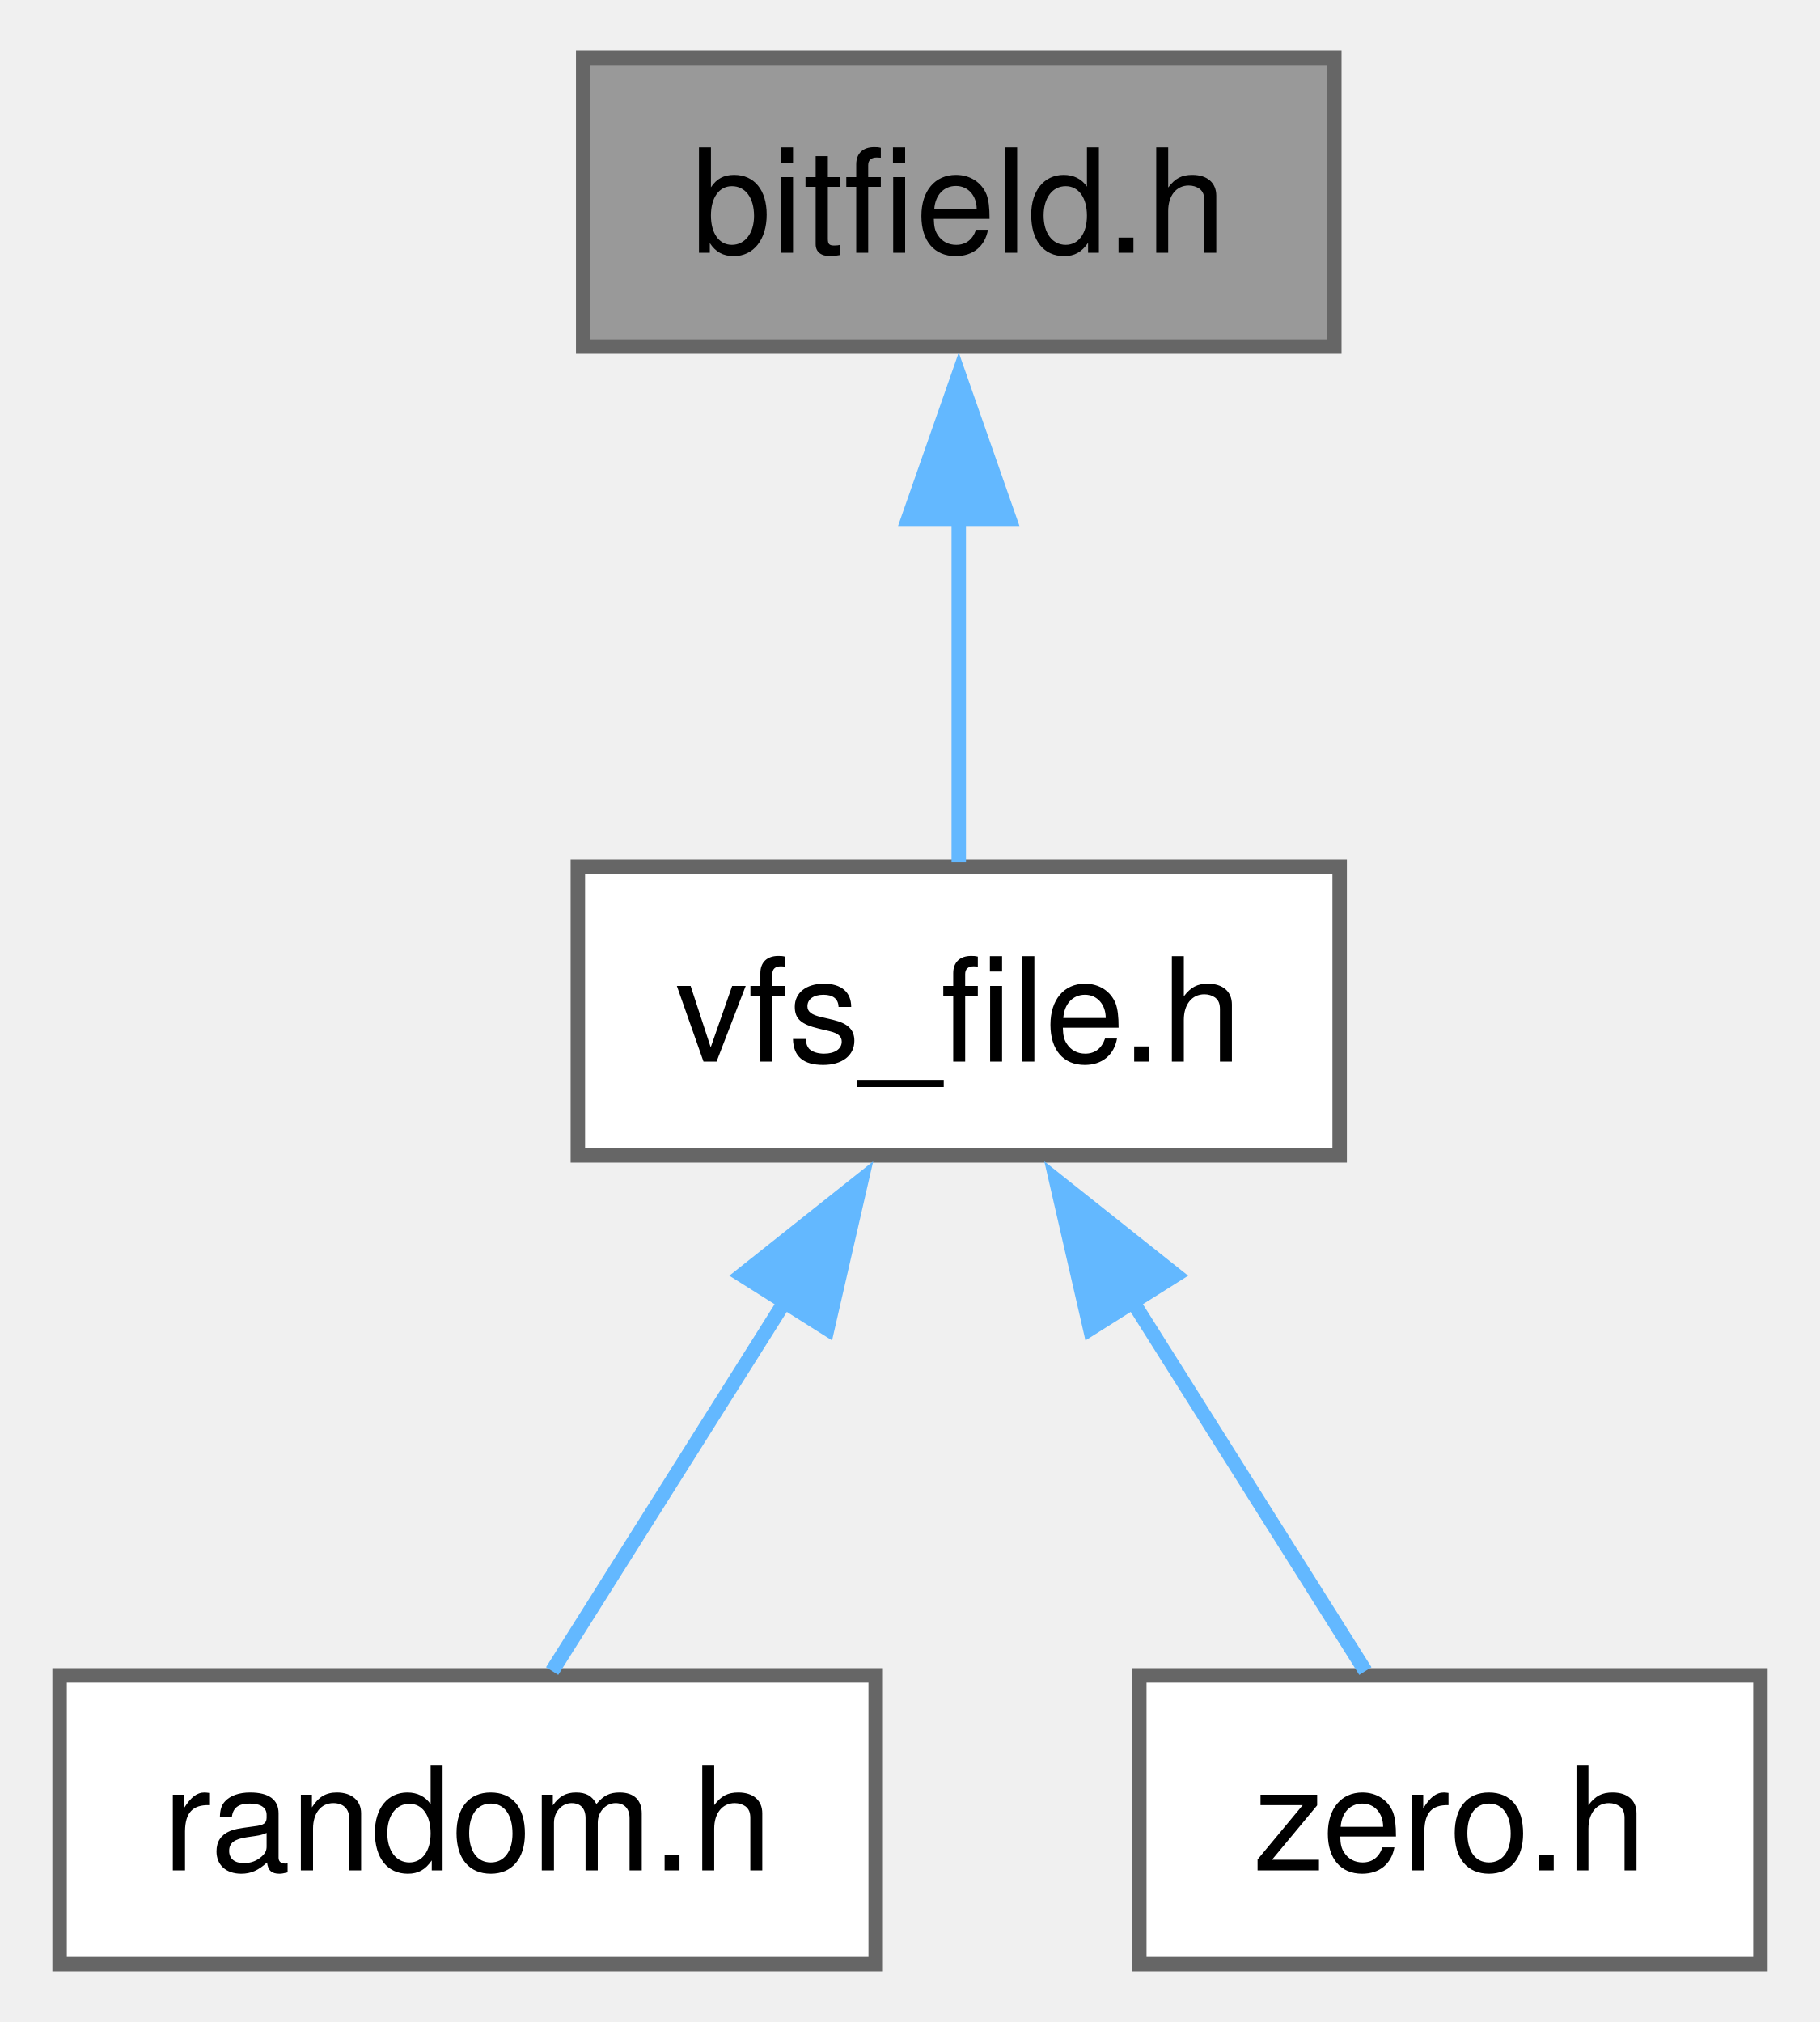
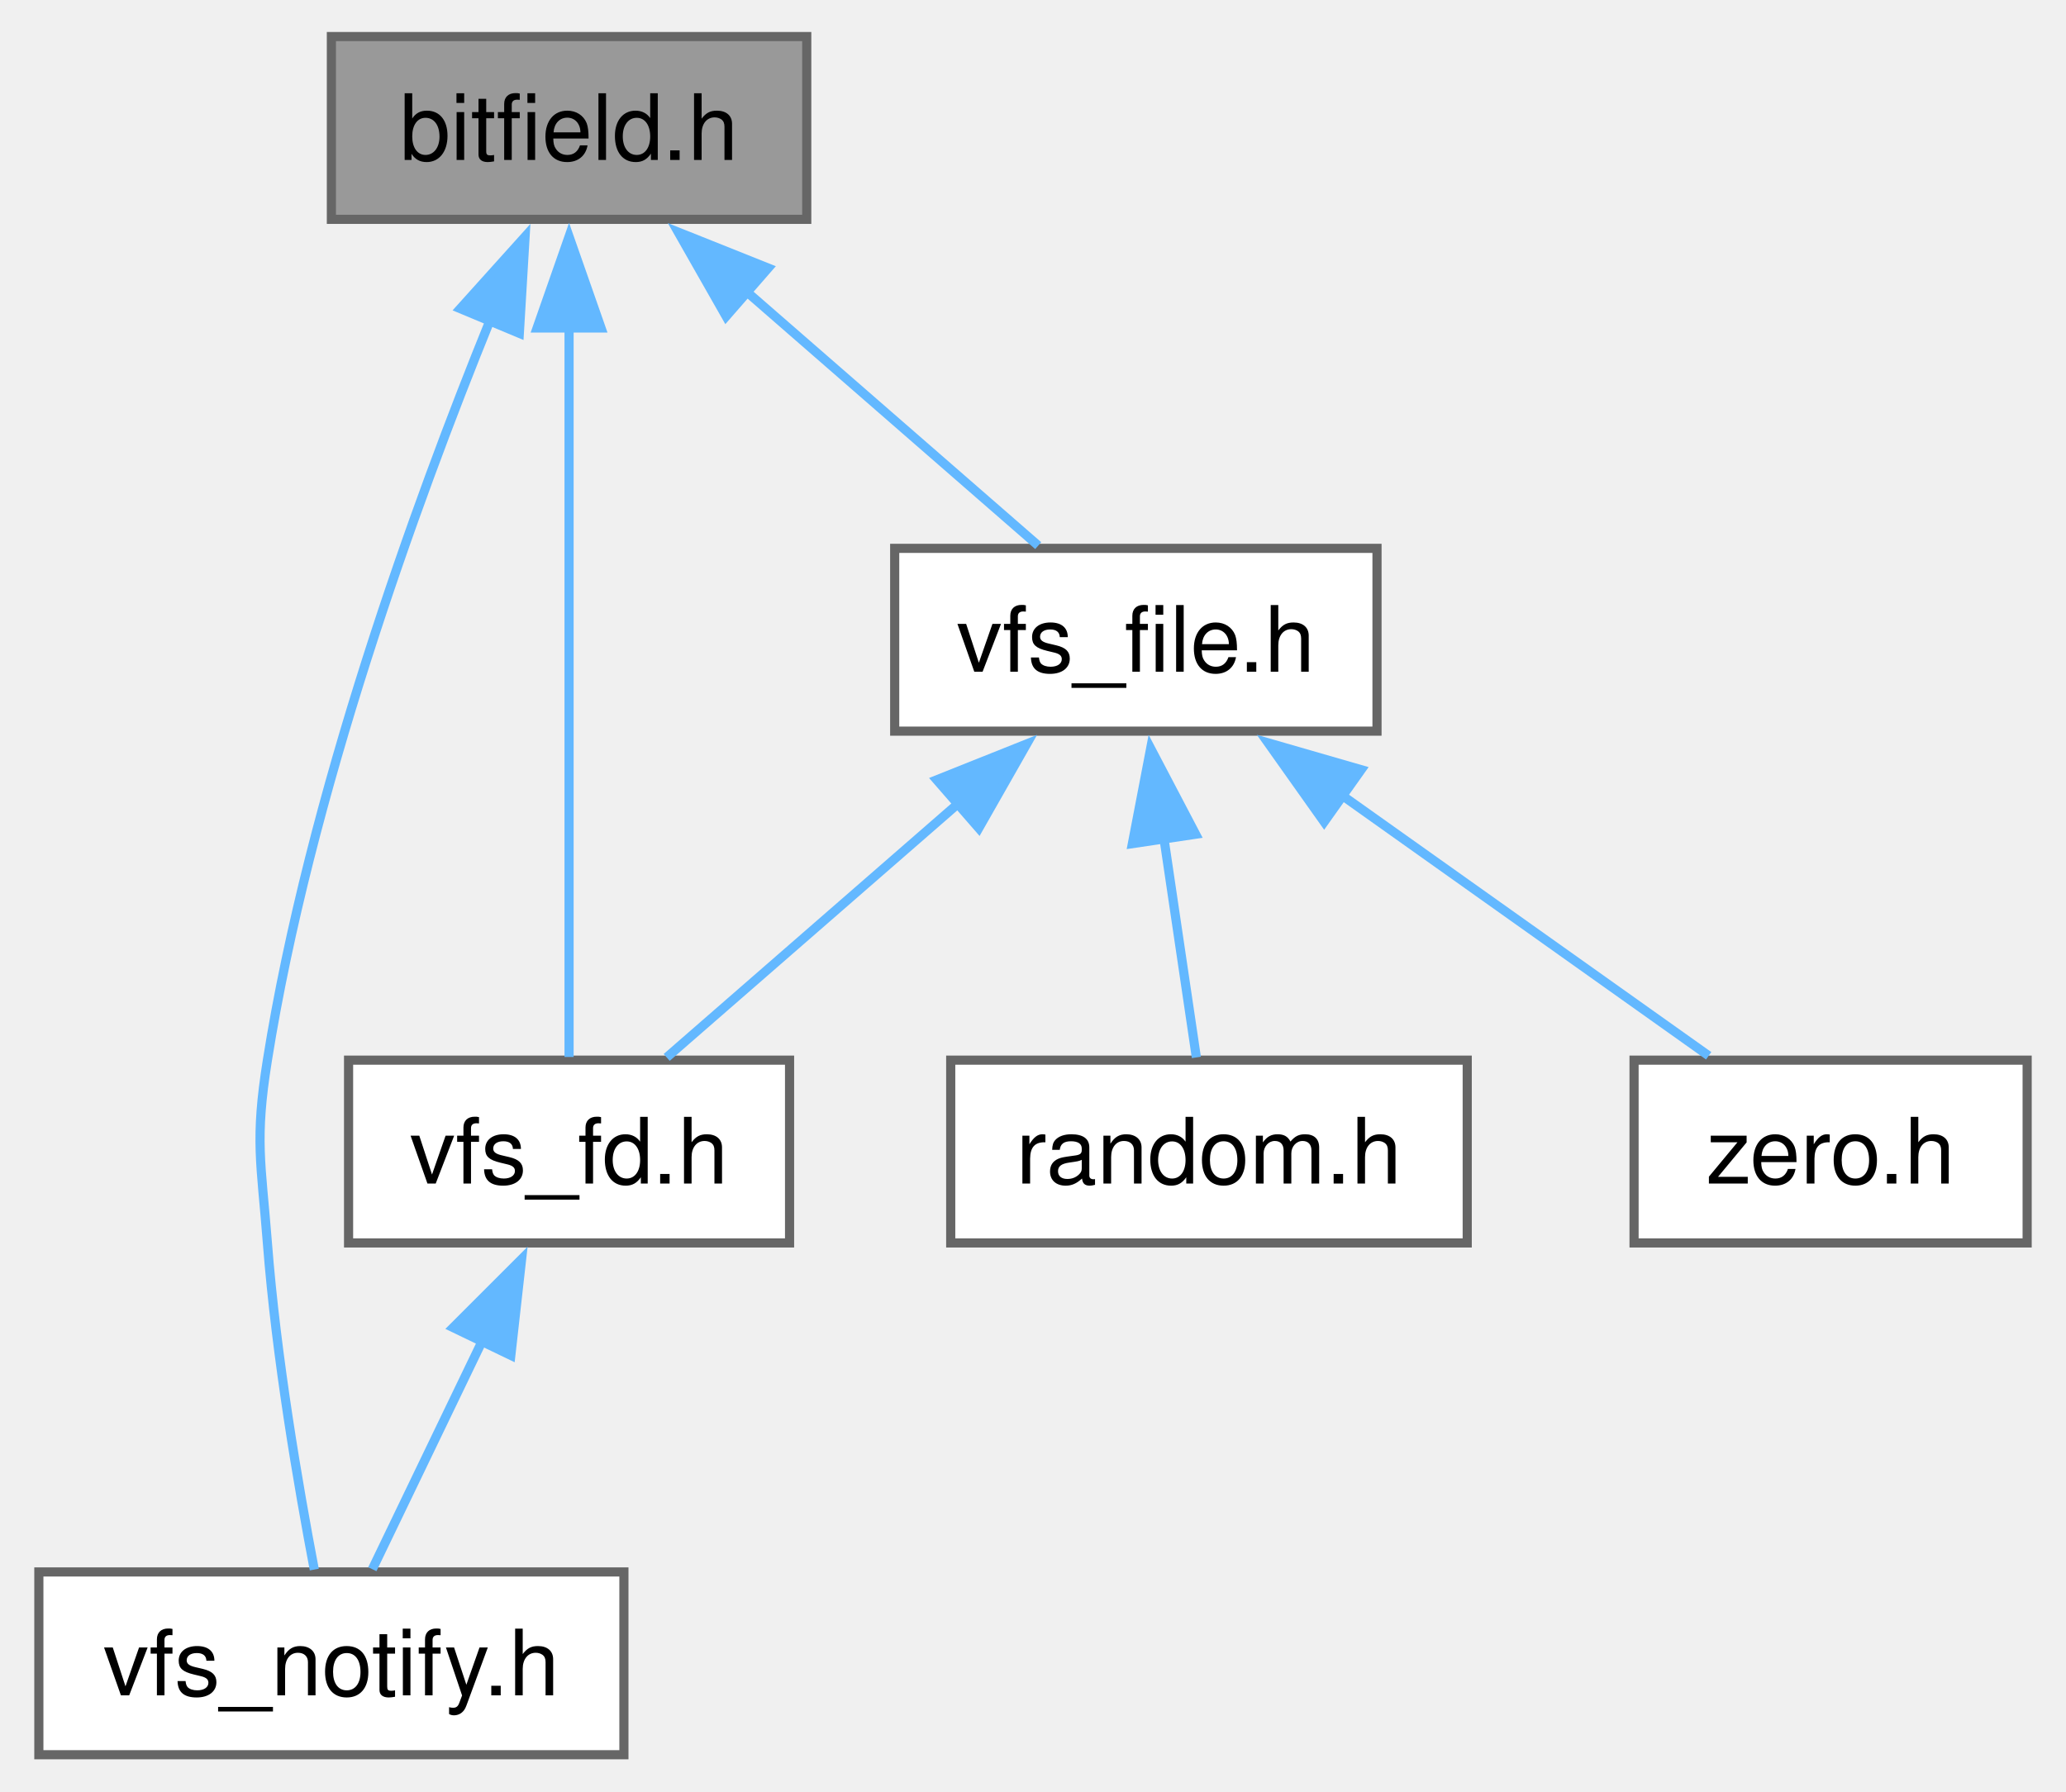
- <svg xmlns="http://www.w3.org/2000/svg" xmlns:xlink="http://www.w3.org/1999/xlink" width="126pt" height="140pt" viewBox="0.00 0.00 125.75 140.00">
-   <g id="graph0" class="graph" transform="scale(1 1) rotate(0) translate(4 136)">
+ <svg xmlns="http://www.w3.org/2000/svg" xmlns:xlink="http://www.w3.org/1999/xlink" width="226pt" height="196pt" viewBox="0.00 0.00 225.50 196.00">
+   <g id="graph0" class="graph" transform="scale(1 1) rotate(0) translate(4 192)">
    <g id="Node000001" class="node">
      <g id="a_Node000001">
        <a xlink:title=" ">
-           <polygon fill="#999999" stroke="#666666" points="88.25,-132 36.25,-132 36.25,-112 88.25,-112 88.25,-132" />
-           <text text-anchor="middle" x="62.25" y="-118.5" font-family="Helvetica,sans-Serif" font-size="10.00">bitfield.h</text>
+           <polygon fill="#999999" stroke="#666666" points="84,-188 32,-188 32,-168 84,-168 84,-188" />
+           <text text-anchor="middle" x="58" y="-174.5" font-family="Helvetica,sans-Serif" font-size="10.00">bitfield.h</text>
        </a>
      </g>
    </g>
    <g id="Node000002" class="node">
      <g id="a_Node000002">
-         <a xlink:href="vfs__file_8h.html" target="_top" xlink:title=" ">
-           <polygon fill="white" stroke="#666666" points="88.62,-76 35.88,-76 35.88,-56 88.62,-56 88.62,-76" />
-           <text text-anchor="middle" x="62.25" y="-62.5" font-family="Helvetica,sans-Serif" font-size="10.00">vfs_file.h</text>
+         <a xlink:href="vfs__fd_8h.html" target="_top" xlink:title=" ">
+           <polygon fill="white" stroke="#666666" points="82.12,-76 33.88,-76 33.88,-56 82.12,-56 82.12,-76" />
+           <text text-anchor="middle" x="58" y="-62.5" font-family="Helvetica,sans-Serif" font-size="10.00">vfs_fd.h</text>
        </a>
      </g>
    </g>
    <g id="edge1_Node000001_Node000002" class="edge">
      <g id="a_edge1_Node000001_Node000002">
        <a xlink:title=" ">
-           <path fill="none" stroke="#63b8ff" d="M62.25,-100.13C62.25,-91.9 62.25,-82.85 62.25,-76.3" />
-           <polygon fill="#63b8ff" stroke="#63b8ff" points="58.75,-100.08 62.25,-110.08 65.75,-100.08 58.75,-100.08" />
+           <path fill="none" stroke="#63b8ff" d="M58,-156.31C58,-132.36 58,-93.95 58,-76.35" />
+           <polygon fill="#63b8ff" stroke="#63b8ff" points="54.5,-156.11 58,-166.11 61.5,-156.11 54.5,-156.11" />
        </a>
      </g>
    </g>
    <g id="Node000003" class="node">
      <g id="a_Node000003">
-         <a xlink:href="random_8h.html" target="_top" xlink:title=" ">
-           <polygon fill="white" stroke="#666666" points="56.5,-20 0,-20 0,0 56.5,0 56.5,-20" />
-           <text text-anchor="middle" x="28.25" y="-6.5" font-family="Helvetica,sans-Serif" font-size="10.00">random.h</text>
+         <a xlink:href="vfs__notify_8h.html" target="_top" xlink:title=" ">
+           <polygon fill="white" stroke="#666666" points="64,-20 0,-20 0,0 64,0 64,-20" />
+           <text text-anchor="middle" x="32" y="-6.5" font-family="Helvetica,sans-Serif" font-size="10.00">vfs_notify.h</text>
+         </a>
+       </g>
+     </g>
+     <g id="edge7_Node000001_Node000003" class="edge">
+       <g id="a_edge7_Node000001_Node000003">
+         <a xlink:title=" ">
+           <path fill="none" stroke="#63b8ff" d="M49.35,-156.93C41.21,-136.88 29.61,-104.95 25,-76 23.6,-67.22 24.31,-64.86 25,-56 25.96,-43.54 28.4,-29.32 30.13,-20.26" />
+           <polygon fill="#63b8ff" stroke="#63b8ff" points="46.1,-158.23 53.19,-166.11 52.56,-155.53 46.1,-158.23" />
+         </a>
+       </g>
+     </g>
+     <g id="Node000004" class="node">
+       <g id="a_Node000004">
+         <a xlink:href="vfs__file_8h.html" target="_top" xlink:title=" ">
+           <polygon fill="white" stroke="#666666" points="146.38,-132 93.62,-132 93.62,-112 146.38,-112 146.38,-132" />
+           <text text-anchor="middle" x="120" y="-118.5" font-family="Helvetica,sans-Serif" font-size="10.00">vfs_file.h</text>
+         </a>
+       </g>
+     </g>
+     <g id="edge3_Node000001_Node000004" class="edge">
+       <g id="a_edge3_Node000001_Node000004">
+         <a xlink:title=" ">
+           <path fill="none" stroke="#63b8ff" d="M77.37,-160.13C87.92,-150.94 100.56,-139.93 109.32,-132.3" />
+           <polygon fill="#63b8ff" stroke="#63b8ff" points="75.18,-157.39 69.94,-166.6 79.78,-162.67 75.18,-157.39" />
        </a>
      </g>
    </g>
    <g id="edge2_Node000002_Node000003" class="edge">
      <g id="a_edge2_Node000002_Node000003">
        <a xlink:title=" ">
-           <path fill="none" stroke="#63b8ff" d="M50.2,-45.87C44.74,-37.19 38.52,-27.32 34.1,-20.3" />
-           <polygon fill="#63b8ff" stroke="#63b8ff" points="47.23,-47.72 55.52,-54.31 53.15,-43.99 47.23,-47.72" />
+           <path fill="none" stroke="#63b8ff" d="M48.51,-45.29C44.4,-36.75 39.78,-27.16 36.48,-20.3" />
+           <polygon fill="#63b8ff" stroke="#63b8ff" points="45.32,-46.74 52.81,-54.23 51.63,-43.7 45.32,-46.74" />
        </a>
      </g>
    </g>
-     <g id="Node000004" class="node">
-       <g id="a_Node000004">
-         <a xlink:href="zero_8h.html" target="_top" xlink:title=" ">
-           <polygon fill="white" stroke="#666666" points="117.75,-20 74.75,-20 74.75,0 117.75,0 117.75,-20" />
-           <text text-anchor="middle" x="96.25" y="-6.5" font-family="Helvetica,sans-Serif" font-size="10.00">zero.h</text>
+     <g id="edge5_Node000004_Node000002" class="edge">
+       <g id="a_edge5_Node000004_Node000002">
+         <a xlink:title=" ">
+           <path fill="none" stroke="#63b8ff" d="M100.63,-104.13C90.08,-94.94 77.44,-83.93 68.68,-76.3" />
+           <polygon fill="#63b8ff" stroke="#63b8ff" points="98.22,-106.67 108.06,-110.6 102.82,-101.39 98.22,-106.67" />
        </a>
      </g>
    </g>
-     <g id="edge3_Node000002_Node000004" class="edge">
-       <g id="a_edge3_Node000002_Node000004">
+     <g id="Node000005" class="node">
+       <g id="a_Node000005">
+         <a xlink:href="random_8h.html" target="_top" xlink:title=" ">
+           <polygon fill="white" stroke="#666666" points="156.25,-76 99.75,-76 99.75,-56 156.25,-56 156.25,-76" />
+           <text text-anchor="middle" x="128" y="-62.5" font-family="Helvetica,sans-Serif" font-size="10.00">random.h</text>
+         </a>
+       </g>
+     </g>
+     <g id="edge4_Node000004_Node000005" class="edge">
+       <g id="a_edge4_Node000004_Node000005">
        <a xlink:title=" ">
-           <path fill="none" stroke="#63b8ff" d="M74.3,-45.87C79.76,-37.19 85.98,-27.32 90.4,-20.3" />
-           <polygon fill="#63b8ff" stroke="#63b8ff" points="71.35,-43.99 68.98,-54.31 77.27,-47.72 71.35,-43.99" />
+           <path fill="none" stroke="#63b8ff" d="M123.05,-100.43C124.28,-92.11 125.64,-82.93 126.62,-76.3" />
+           <polygon fill="#63b8ff" stroke="#63b8ff" points="119.62,-99.69 121.62,-110.1 126.54,-100.72 119.62,-99.69" />
+         </a>
+       </g>
+     </g>
+     <g id="Node000006" class="node">
+       <g id="a_Node000006">
+         <a xlink:href="zero_8h.html" target="_top" xlink:title=" ">
+           <polygon fill="white" stroke="#666666" points="217.5,-76 174.5,-76 174.5,-56 217.5,-56 217.5,-76" />
+           <text text-anchor="middle" x="196" y="-62.5" font-family="Helvetica,sans-Serif" font-size="10.00">zero.h</text>
+         </a>
+       </g>
+     </g>
+     <g id="edge6_Node000004_Node000006" class="edge">
+       <g id="a_edge6_Node000004_Node000006">
+         <a xlink:title=" ">
+           <path fill="none" stroke="#63b8ff" d="M142.52,-105C155.58,-95.72 171.58,-84.35 182.66,-76.48" />
+           <polygon fill="#63b8ff" stroke="#63b8ff" points="140.6,-102.07 134.47,-110.72 144.65,-107.78 140.6,-102.07" />
        </a>
      </g>
    </g>
  </g>
</svg>
